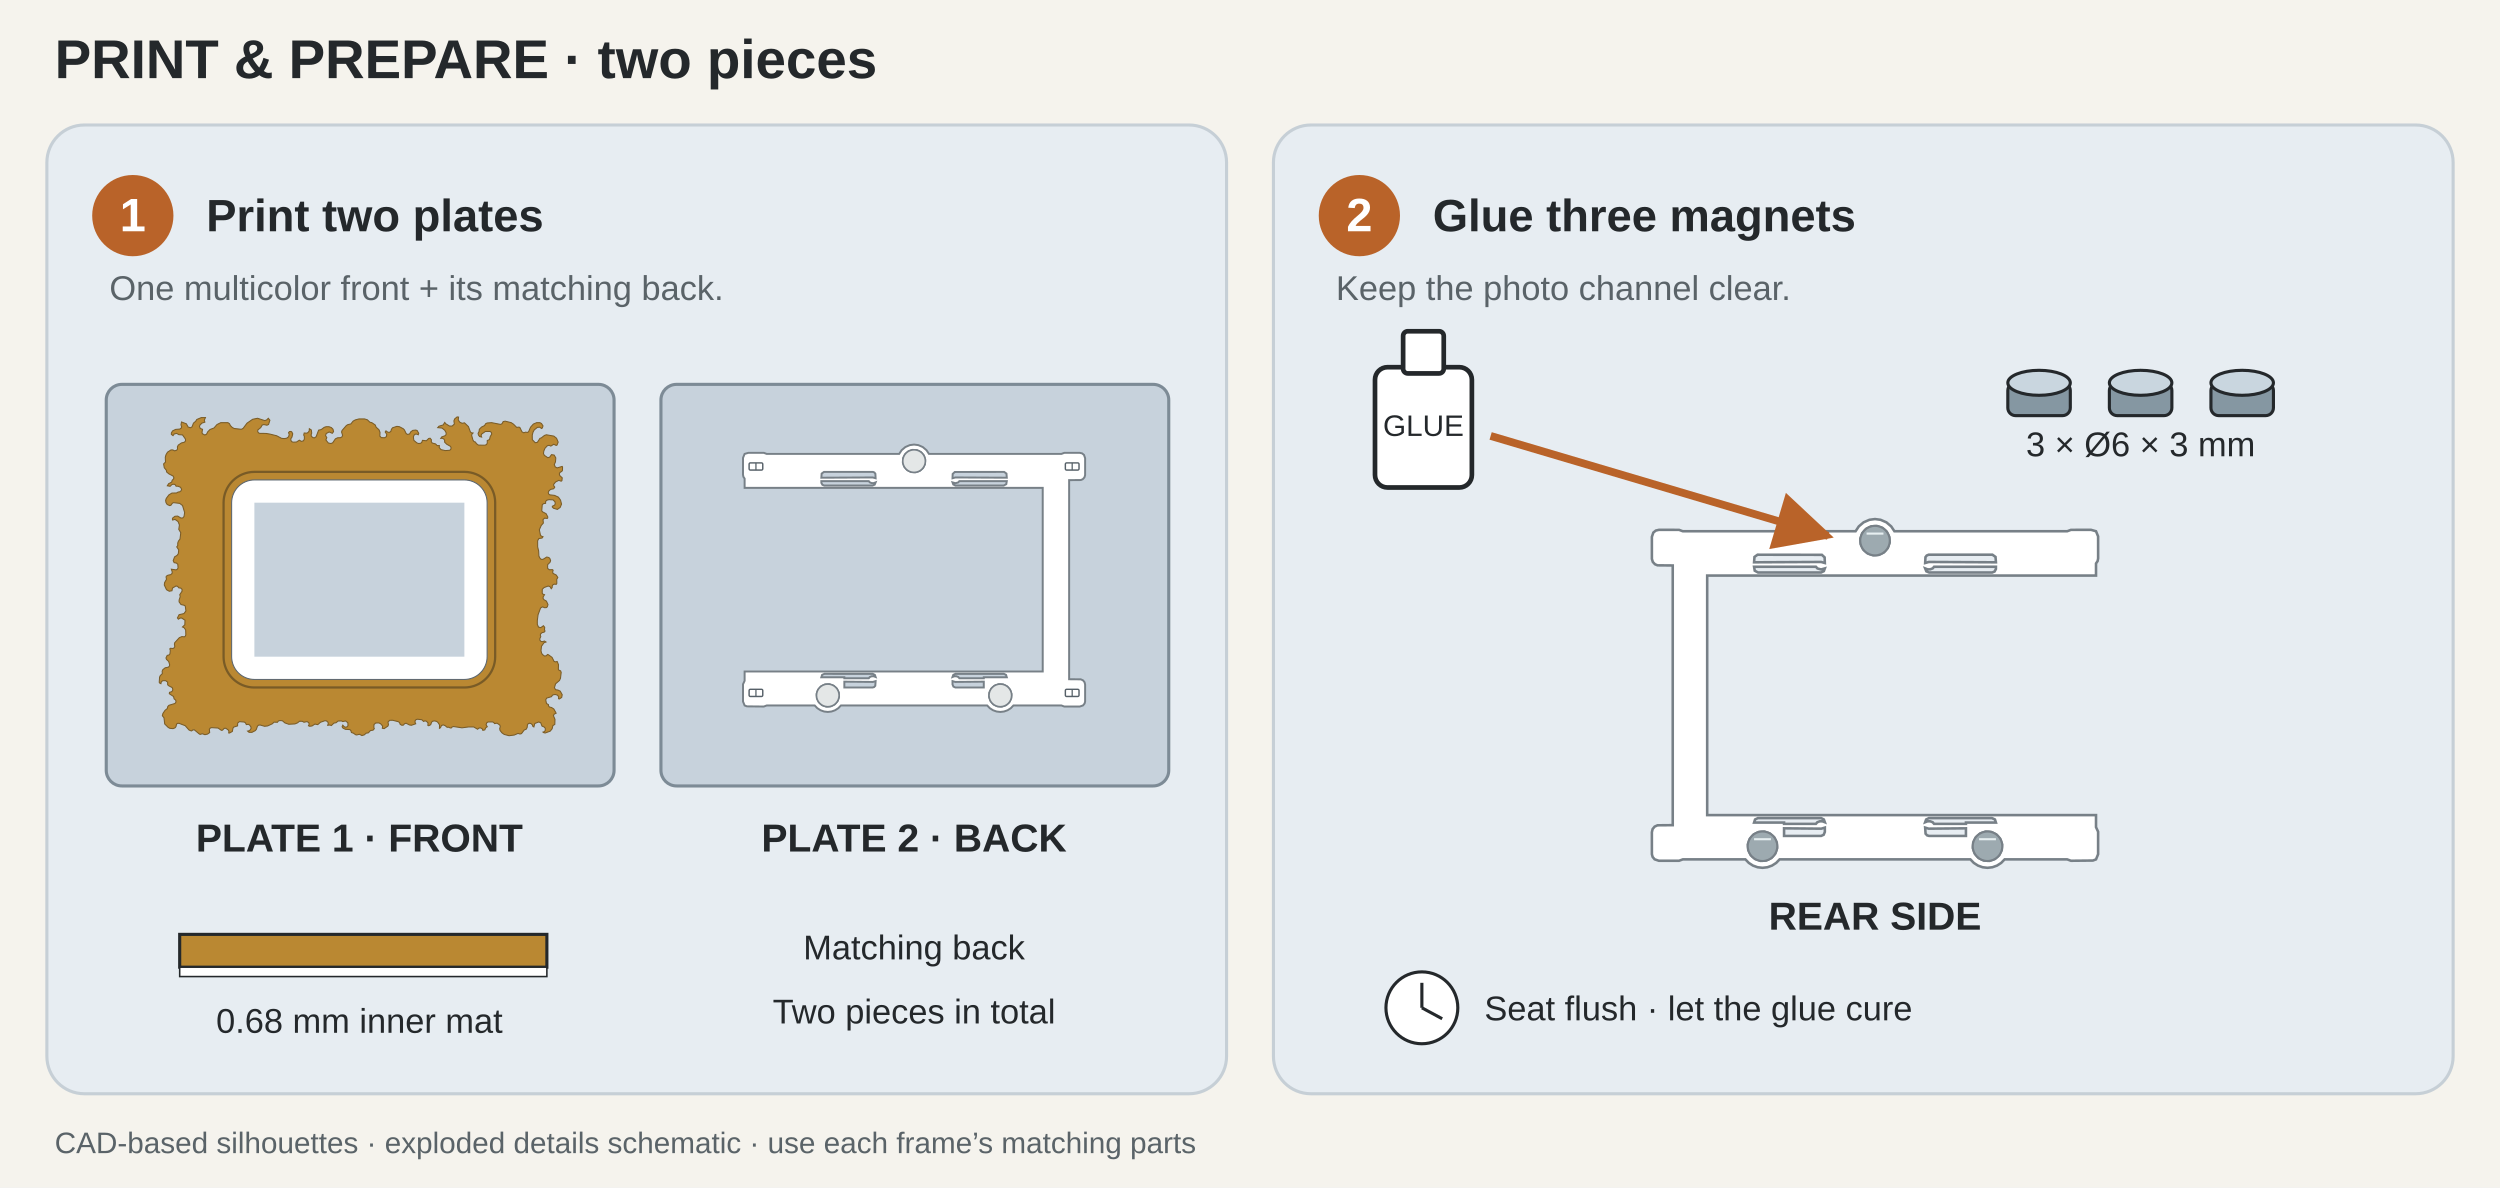
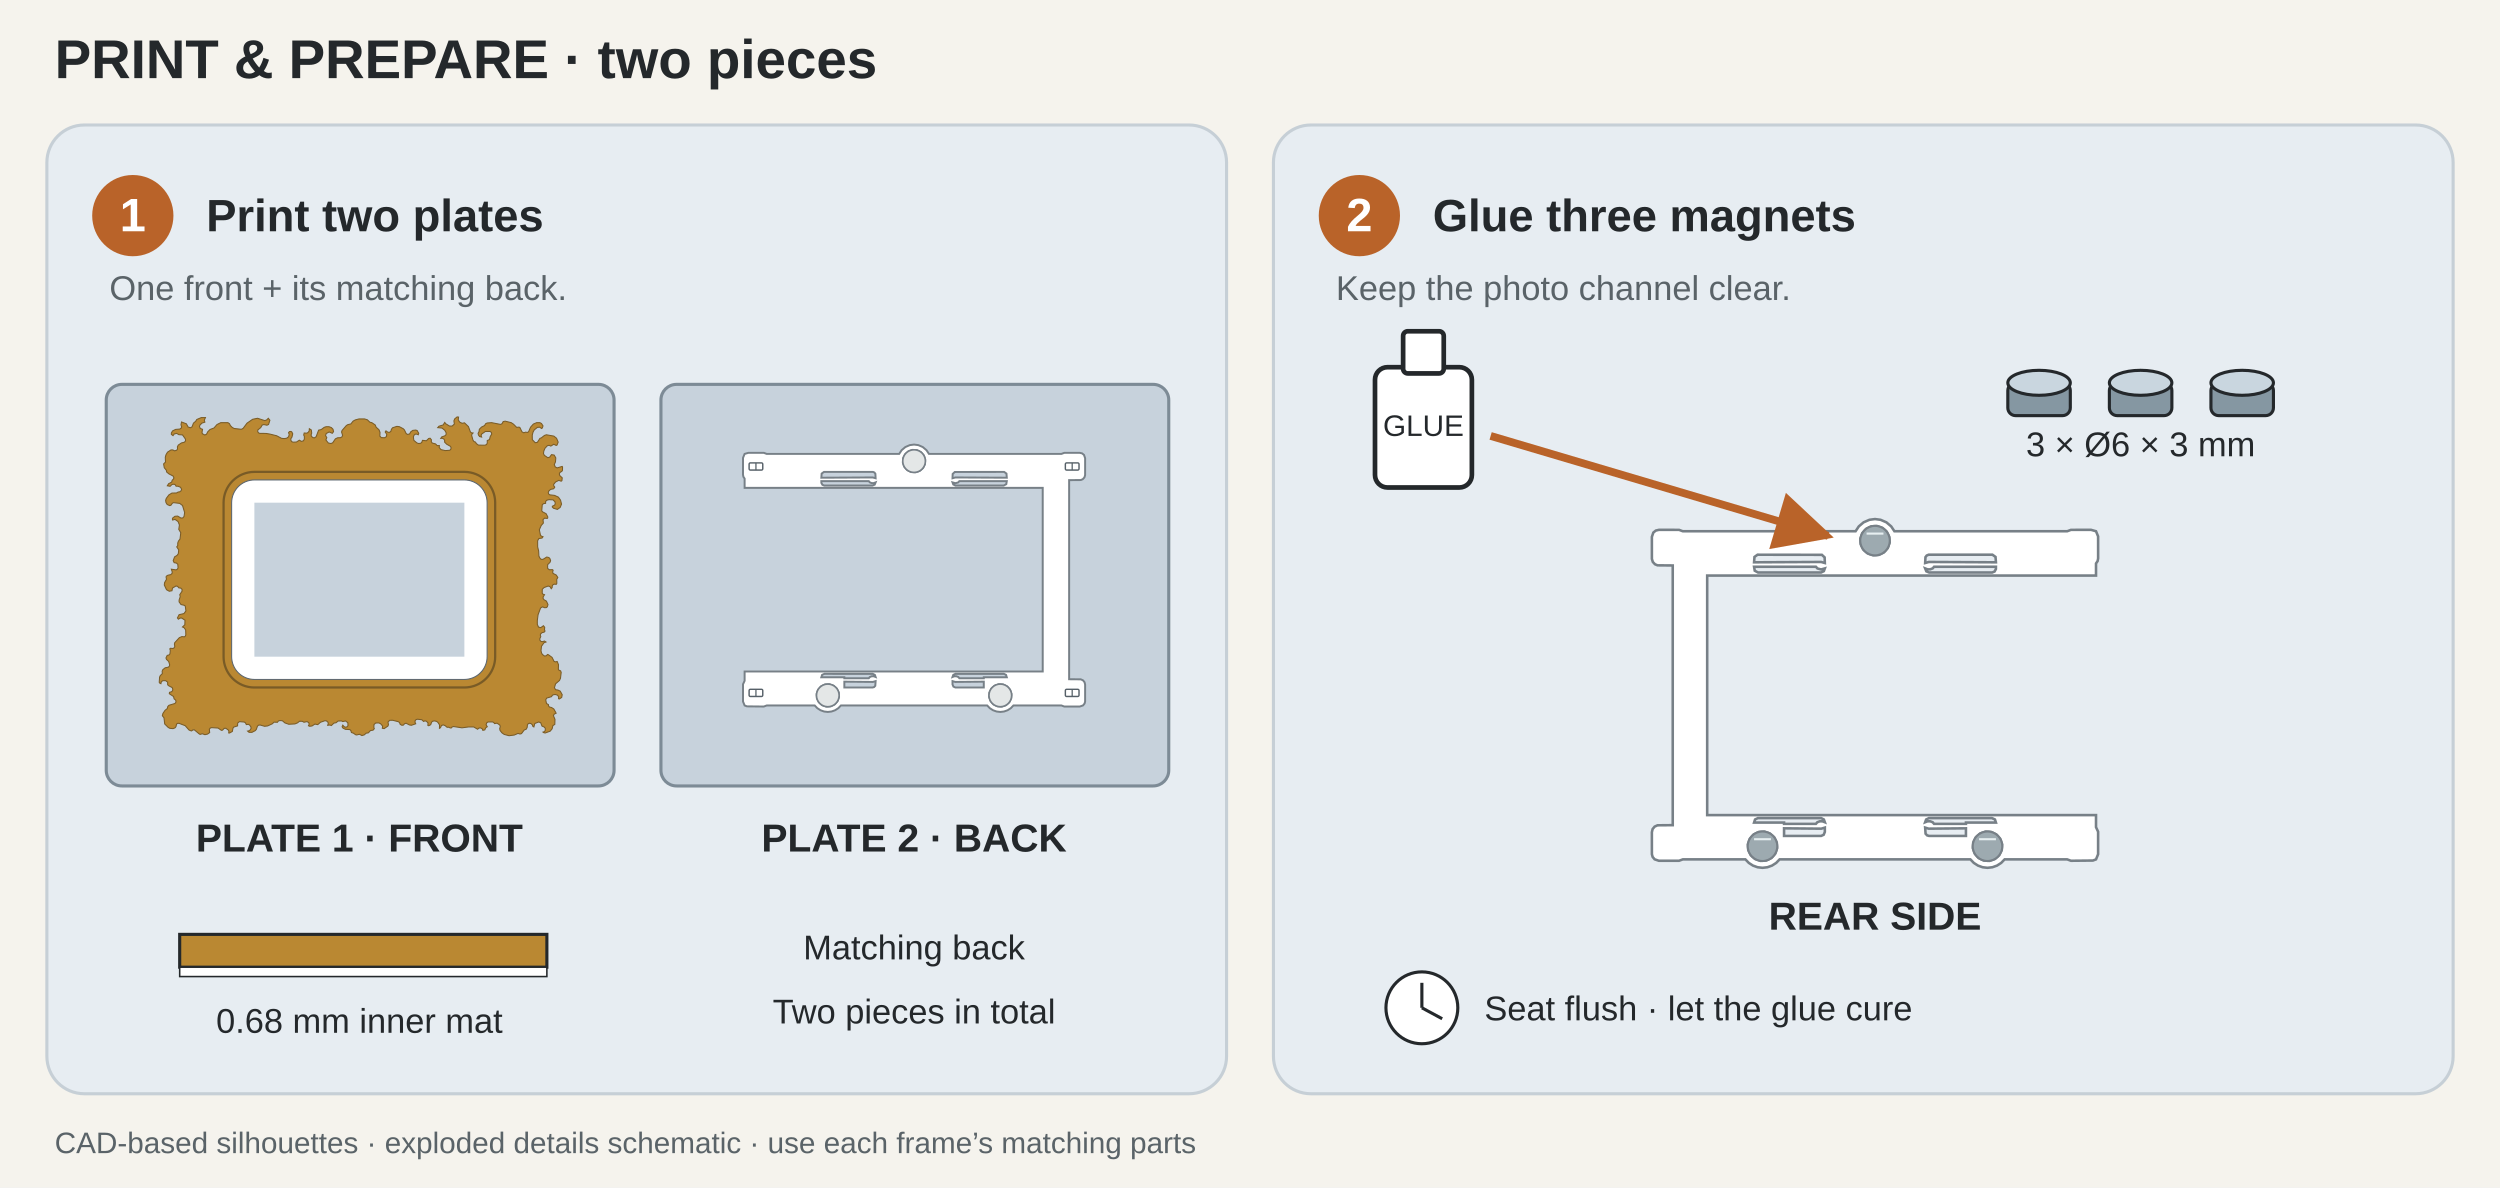
<svg xmlns="http://www.w3.org/2000/svg" width="1600" height="760" viewBox="0 0 1600 760" role="img">
  <defs>
    <marker id="arrow" viewBox="0 0 12 12" refX="10" refY="6" markerWidth="9" markerHeight="9" orient="auto-start-reverse">
      <path d="M1,1L11,6L1,11Z" fill="#b96329" />
    </marker>
    <clipPath id="landscape-aperture">
      <path d="M30.000,-22.000L30.000,22.000L-30.000,22.000L-30.000,-22.000Z" />
    </clipPath>
    <clipPath id="portrait-aperture">
      <path d="M-22.000,-30.000L22.000,-30.000L22.000,26.500L22.000,26.500L21.654,26.612L21.307,26.722L20.961,26.830L20.614,26.937L20.268,27.041L19.921,27.143L19.575,27.244L19.228,27.343L18.882,27.439L18.535,27.534L18.189,27.627L17.843,27.718L17.496,27.807L17.150,27.894L16.803,27.980L16.457,28.063L16.110,28.145L15.764,28.225L15.417,28.303L15.071,28.380L14.724,28.454L14.378,28.527L14.031,28.598L13.685,28.667L13.339,28.734L12.992,28.799L12.646,28.863L12.299,28.925L11.953,28.985L11.606,29.043L11.260,29.100L10.913,29.155L10.567,29.208L10.220,29.259L9.874,29.309L9.528,29.357L9.181,29.403L8.835,29.447L8.488,29.490L8.142,29.531L7.795,29.570L7.449,29.608L7.102,29.643L6.756,29.677L6.409,29.710L6.063,29.740L5.717,29.769L5.370,29.796L5.024,29.822L4.677,29.846L4.331,29.868L3.984,29.888L3.638,29.907L3.291,29.924L2.945,29.939L2.598,29.952L2.252,29.964L1.906,29.974L1.559,29.983L1.213,29.990L0.866,29.995L0.520,29.998L0.173,30.000L-0.173,30.000L-0.520,29.998L-0.866,29.995L-1.213,29.990L-1.559,29.983L-1.906,29.974L-2.252,29.964L-2.598,29.952L-2.945,29.939L-3.291,29.924L-3.638,29.907L-3.984,29.888L-4.331,29.868L-4.677,29.846L-5.024,29.822L-5.370,29.796L-5.717,29.769L-6.063,29.740L-6.409,29.710L-6.756,29.677L-7.102,29.643L-7.449,29.608L-7.795,29.570L-8.142,29.531L-8.488,29.490L-8.835,29.447L-9.181,29.403L-9.528,29.357L-9.874,29.309L-10.220,29.259L-10.567,29.208L-10.913,29.155L-11.260,29.100L-11.606,29.043L-11.953,28.985L-12.299,28.925L-12.646,28.863L-12.992,28.799L-13.339,28.734L-13.685,28.667L-14.031,28.598L-14.378,28.527L-14.724,28.454L-15.071,28.380L-15.417,28.303L-15.764,28.225L-16.110,28.145L-16.457,28.063L-16.803,27.980L-17.150,27.894L-17.496,27.807L-17.843,27.718L-18.189,27.627L-18.535,27.534L-18.882,27.439L-19.228,27.343L-19.575,27.244L-19.921,27.143L-20.268,27.041L-20.614,26.937L-20.961,26.830L-21.307,26.722L-21.654,26.612L-22.000,26.500L-22.000,26.500Z" />
    </clipPath>
    <style>text{font-family:Arial,Helvetica,sans-serif}.heading{font-size:35px;font-weight:700}.title{font-size:29px;font-weight:700}.step{font-size:30px;font-weight:700}.label{font-size:25px;font-weight:600}.small{font-size:22px}.tiny{font-size:19px}</style>
  </defs>
  <rect x="0" y="0" width="1600" height="760" rx="0" fill="#f5f3ed" stroke="none" stroke-width="2" />
  <text x="35" y="50" class="heading" text-anchor="start" fill="#24282b">PRINT &amp; PREPARE · two pieces</text>
  <g transform="translate(30,80)">
    <rect x="0" y="0" width="755" height="620" rx="24" fill="#e7edf2" stroke="#c6cfd6" stroke-width="2" />
    <circle cx="55" cy="58" r="26" fill="#b96329" stroke="none" stroke-width="2" />
    <text x="55" y="68" class="step" text-anchor="middle" fill="#fff">1</text>
    <text x="102" y="68" class="title" text-anchor="start" fill="#24282b">Print two plates</text>
-     <text x="40" y="112" class="small" text-anchor="start" fill="#5a6368">One multicolor front + its matching back.</text>
+     <text x="40" y="112" class="small" text-anchor="start" fill="#5a6368">One front + its matching back.</text>
    <rect x="38" y="166" width="325" height="257" rx="10" fill="#c7d2dc" stroke="#7d8b96" stroke-width="2" />
    <rect x="393" y="166" width="325" height="257" rx="10" fill="#c7d2dc" stroke="#7d8b96" stroke-width="2" />
    <g transform="translate(200,291) scale(2.24,-2.24)">
      <path d="M-55.621,-41.217L-55.826,-39.449L-56.294,-38.871L-56.129,-38.224L-55.520,-37.327L-54.886,-36.826L-54.728,-36.215L-54.399,-35.883L-52.728,-35.379L-52.478,-35.126L-52.386,-34.730L-52.531,-34.350L-52.928,-34.057L-53.092,-33.381L-54.301,-32.579L-54.254,-32.190L-53.649,-32.011L-53.375,-31.715L-53.311,-31.317L-53.472,-30.836L-54.598,-30.241L-54.776,-29.976L-54.779,-29.270L-55.369,-28.845L-56.172,-28.855L-56.587,-29.172L-56.707,-29.711L-57.038,-29.554L-57.183,-29.330L-57.087,-27.864L-56.883,-27.399L-56.291,-26.832L-56.348,-26.158L-56.164,-25.720L-55.499,-25.180L-54.547,-24.988L-54.245,-24.628L-54.213,-24.246L-54.490,-23.355L-55.105,-22.777L-55.259,-22.369L-54.900,-21.620L-54.442,-21.541L-54.126,-21.194L-54.019,-20.274L-54.151,-19.761L-53.992,-19.601L-53.228,-19.654L-52.896,-19.438L-52.734,-19.062L-52.851,-18.431L-52.762,-18.018L-51.453,-16.579L-50.706,-16.254L-49.997,-16.338L-49.719,-16.114L-49.584,-15.742L-49.636,-14.326L-50.119,-13.691L-50.540,-13.511L-49.870,-12.895L-49.823,-11.575L-50.774,-10.955L-51.196,-10.966L-51.721,-11.286L-51.986,-10.929L-51.512,-10.001L-50.119,-9.685L-49.560,-8.917L-49.738,-7.546L-50.074,-7.307L-50.959,-7.100L-51.506,-6.345L-51.506,-5.817L-51.183,-4.851L-51.313,-4.286L-50.655,-3.278L-50.676,-2.745L-51.018,-2.403L-51.584,-2.338L-51.945,-1.893L-52.404,-1.804L-53.395,-2.393L-53.549,-3.156L-54.317,-3.301L-55.104,-2.861L-55.738,-1.519L-55.653,-0.839L-55.103,0.131L-55.236,0.787L-55.105,1.031L-54.703,1.279L-53.880,1.444L-53.519,1.792L-53.458,2.199L-53.718,2.995L-52.374,2.799L-51.978,3.016L-51.802,3.392L-51.876,4.396L-52.259,4.742L-52.919,4.866L-53.194,5.435L-52.796,6.514L-52.072,6.957L-51.723,7.447L-51.624,8.513L-52.179,9.371L-51.889,9.761L-51.891,10.472L-51.700,11.015L-51.244,11.619L-51.031,13.429L-51.601,14.380L-51.416,15.638L-51.800,16.604L-52.661,17.217L-53.366,17.051L-53.430,17.363L-53.310,17.646L-52.677,18.116L-51.912,18.171L-50.996,17.613L-50.460,17.641L-50.102,18.040L-49.925,19.208L-50.528,21.181L-51.319,21.797L-53.113,22.017L-53.461,21.823L-53.820,21.286L-54.172,21.162L-54.906,21.477L-55.259,22.053L-55.354,22.667L-55.168,23.228L-54.427,24.226L-53.540,24.757L-52.264,24.767L-51.787,25.046L-51.331,25.099L-50.930,25.409L-50.790,25.857L-51.109,26.415L-51.810,26.697L-52.383,26.719L-52.585,27.100L-52.933,27.283L-53.521,27.211L-54.078,26.684L-54.872,26.831L-54.495,27.429L-53.629,27.878L-53.497,28.382L-53.061,28.823L-53.016,29.229L-53.269,29.646L-54.437,30.243L-55.064,30.775L-55.143,31.244L-55.747,32.003L-55.932,33.069L-55.396,33.599L-55.451,34.979L-55.260,35.677L-54.824,36.431L-53.825,37.074L-53.289,37.074L-52.802,36.814L-52.228,36.968L-51.957,37.312L-51.986,37.966L-51.746,38.451L-50.844,39.068L-49.983,39.284L-49.681,39.636L-49.696,40.177L-50.535,41.365L-51.584,41.440L-52.204,41.806L-52.909,41.626L-53.245,41.154L-53.717,41.513L-53.719,41.906L-53.377,42.500L-52.488,42.943L-51.334,43.026L-50.928,43.275L-50.778,43.672L-50.964,44.261L-50.817,45.058L-49.434,44.539L-48.921,43.605L-48.240,43.411L-47.799,43.679L-47.406,44.719L-46.764,45.269L-46.442,45.778L-45.178,46.309L-43.986,46.324L-44.300,45.580L-44.152,45.002L-44.972,44.746L-45.556,44.157L-45.696,43.774L-45.466,43.218L-44.809,42.964L-44.963,42.096L-44.859,41.701L-44.153,41.336L-43.675,41.552L-43.320,42.259L-42.662,42.919L-41.548,43.335L-40.667,44.336L-39.602,44.865L-37.567,44.867L-37.100,44.551L-36.877,44.054L-36.347,43.515L-35.781,43.199L-33.710,42.969L-33.207,43.242L-32.103,44.722L-30.492,45.832L-29.097,46.117L-27.006,45.446L-26.465,45.661L-26.023,46.117L-25.567,45.556L-25.947,44.348L-26.404,44.137L-27.305,44.322L-27.777,44.176L-28.187,43.453L-29.006,42.784L-29.064,42.372L-28.847,41.972L-28.470,41.795L-26.693,41.788L-25.540,41.596L-23.631,41.121L-22.240,40.385L-21.477,40.311L-20.802,40.409L-20.237,40.811L-20.047,41.478L-20.235,42.001L-19.981,42.314L-19.547,42.365L-19.300,42.208L-19.040,41.673L-19.270,40.727L-19.571,40.292L-19.583,39.836L-19.327,39.432L-18.927,39.288L-17.981,39.326L-17.143,39.862L-16.578,39.516L-16.000,39.667L-15.722,40.140L-15.720,40.959L-15.904,41.339L-15.760,41.915L-15.102,41.855L-14.719,42.007L-14.346,42.462L-14.293,43.134L-13.730,42.771L-13.619,41.872L-13.790,41.374L-13.719,40.987L-13.303,40.603L-12.855,40.513L-12.348,40.853L-11.646,42.725L-10.913,42.883L-10.044,43.528L-9.486,43.710L-8.702,43.712L-8.016,43.464L-7.534,42.984L-7.380,42.295L-7.740,41.828L-8.639,42.207L-9.478,41.761L-9.666,41.168L-9.304,40.591L-9.570,39.930L-8.867,39.042L-8.099,38.903L-7.610,39.119L-6.859,40.234L-6.228,40.542L-5.360,40.579L-4.963,40.809L-4.794,41.264L-5.085,42.193L-4.947,42.629L-3.719,44.047L-3.309,44.297L-2.428,44.500L-1.796,45.297L-1.185,45.644L-0.154,45.923L1.498,45.925L2.278,45.682L3.015,44.981L3.548,44.871L4.527,44.202L4.785,43.570L5.593,42.849L5.897,42.104L5.847,41.028L6.263,40.587L7.241,40.554L7.726,40.892L7.827,41.551L7.381,42.187L7.599,42.522L8.151,42.121L8.628,42.103L9.005,42.397L9.163,42.979L9.498,43.409L10.718,43.807L11.431,43.713L12.513,43.141L12.864,42.793L13.367,41.750L13.771,41.500L14.340,41.631L14.705,42.264L15.270,42.662L16.122,42.750L16.514,42.604L16.962,41.815L16.818,41.409L16.346,41.605L15.948,41.568L15.636,41.319L15.426,40.815L15.557,39.815L16.422,39.087L16.857,38.915L17.480,38.955L17.843,39.255L18.028,39.814L19.137,39.691L19.808,40.344L20.203,40.419L20.576,39.980L20.541,39.445L20.797,39.046L21.771,38.786L22.226,38.313L22.848,38.323L22.809,37.748L23.309,37.167L24.533,36.883L25.830,36.975L26.163,37.337L26.180,37.815L25.954,38.143L24.958,38.700L24.365,39.289L24.366,39.827L24.104,40.219L23.651,40.422L23.261,40.366L23.509,40.775L24.479,41.132L24.767,41.438L24.802,41.959L24.394,42.698L23.609,43.318L22.390,43.444L22.740,43.854L23.937,44.210L24.388,44.930L24.704,44.532L25.786,43.883L26.510,43.901L27.142,44.466L27.010,45.374L27.224,45.933L27.921,46.503L28.342,46.456L28.243,45.664L28.658,45.018L29.358,44.682L30.033,44.814L31.154,43.746L31.714,42.225L32.016,41.970L32.472,41.900L32.169,41.591L32.073,41.240L32.450,39.878L32.717,39.479L33.181,39.304L33.423,38.883L34.027,38.440L35.908,38.434L36.324,38.610L36.547,39.018L36.534,39.747L37.179,40.044L37.389,40.894L37.808,41.606L37.738,42.027L37.386,42.351L36.005,42.353L34.911,41.587L34.781,41.153L34.925,40.756L34.342,40.898L34.026,41.335L33.916,41.817L34.195,42.336L34.281,42.980L34.902,43.605L35.762,44.029L36.085,44.566L36.510,44.771L37.772,44.867L40.347,44.361L40.780,44.586L41.085,45.167L41.663,45.287L43.370,44.872L44.031,44.434L44.941,43.518L45.628,43.592L45.868,43.463L46.460,42.239L46.977,41.964L47.496,42.155L47.984,42.066L48.339,42.247L48.908,43.563L49.709,44.459L50.651,44.865L51.569,44.867L52.027,44.617L52.466,43.933L52.275,43.352L52.054,43.197L51.506,43.579L50.848,43.505L49.964,42.799L49.621,42.172L49.392,41.300L49.408,40.002L50.232,39.136L50.846,39.229L51.605,40.390L51.986,40.513L52.879,41.217L53.442,41.401L55.558,41.024L56.330,40.412L56.796,39.311L56.477,38.467L56.221,38.363L55.535,38.691L54.697,38.171L54.223,38.396L53.728,38.289L53.024,37.543L52.687,36.727L52.601,36.003L52.864,35.517L53.835,34.851L54.373,35.008L54.894,35.728L55.651,35.607L56.122,34.792L56.029,33.671L55.691,32.901L55.951,32.229L56.489,31.934L57.936,32.359L58.047,32.194L58.031,31.261L57.862,30.976L57.281,30.609L57.123,30.213L57.255,29.754L57.960,29.096L57.868,28.289L57.648,28.144L56.970,28.377L56.053,27.909L55.499,27.222L55.537,26.822L55.819,26.451L55.683,26.201L55.435,25.950L54.634,25.806L54.102,25.297L53.963,24.903L54.066,24.512L54.369,24.244L55.759,24.086L56.870,23.577L57.474,22.721L57.760,21.592L57.371,20.647L56.570,20.080L55.453,20.420L55.104,20.801L55.175,21.006L55.770,21.284L55.963,21.684L55.888,22.256L55.330,22.809L54.160,22.869L53.548,22.703L53.209,22.348L53.204,21.814L52.651,21.747L52.250,21.408L52.104,19.673L52.364,19.371L53.340,18.865L53.815,17.975L53.815,17.655L53.689,17.506L52.921,17.585L52.464,17.165L52.564,16.181L51.963,15.499L51.413,14.256L51.733,12.729L52.011,12.430L52.467,12.272L52.198,11.901L51.275,11.757L50.929,11.125L50.936,9.358L51.216,8.203L51.291,6.768L51.500,6.298L51.771,5.927L52.145,5.774L52.527,5.847L53.537,6.474L54.134,6.330L54.431,6.036L54.637,5.437L54.466,4.966L53.788,4.290L53.781,3.232L54.245,2.842L55.193,2.866L55.353,2.708L55.217,2.189L55.335,1.792L56.252,1.327L56.700,0.630L56.388,0.105L56.413,-1.041L56.260,-1.319L55.691,-1.272L55.325,-1.434L55.108,-1.770L55.072,-2.254L54.812,-2.576L54.458,-1.982L53.943,-1.811L52.778,-2.244L52.254,-2.737L52.238,-3.866L52.502,-4.175L52.893,-4.287L52.502,-4.918L52.499,-5.396L52.733,-5.717L53.444,-6.130L53.889,-7.120L53.696,-7.734L53.466,-7.964L52.965,-8.015L52.314,-7.762L51.765,-8.094L51.051,-10.023L50.834,-11.722L50.842,-12.786L51.185,-13.549L51.836,-13.700L52.587,-13.154L52.947,-13.609L52.891,-14.321L53.040,-14.685L52.791,-14.989L52.253,-15.109L51.817,-15.434L51.690,-15.827L51.831,-16.255L51.525,-16.926L51.597,-17.336L51.901,-17.639L52.297,-17.711L52.873,-17.527L53.310,-17.800L52.737,-18.028L52.039,-19.004L51.891,-20.277L52.045,-20.941L52.282,-21.351L52.882,-21.808L53.356,-21.762L53.779,-21.359L54.017,-21.451L55.055,-22.203L55.631,-23.343L56.052,-23.490L56.518,-23.376L56.892,-24.284L56.847,-25.594L57.092,-25.914L57.497,-26.046L57.662,-26.498L57.459,-28.155L57.175,-28.790L56.050,-29.756L55.725,-30.870L56.072,-31.437L56.725,-31.530L57.389,-31.849L57.951,-32.863L57.800,-33.647L57.110,-34.089L56.896,-33.995L56.950,-33.459L56.602,-32.987L56.006,-32.808L55.476,-32.859L55.112,-33.041L54.907,-33.418L53.550,-33.818L53.236,-34.301L53.456,-35.373L54.015,-35.693L54.054,-36.075L54.300,-36.384L54.909,-36.525L55.553,-36.942L56.219,-38.144L55.664,-38.409L55.437,-38.869L55.884,-39.900L55.840,-41.337L55.281,-41.703L55.071,-42.600L54.523,-43.277L53.075,-43.807L52.571,-43.663L52.458,-43.547L52.816,-43.433L53.114,-43.090L53.114,-42.453L52.784,-42.087L52.179,-41.829L51.802,-40.862L51.231,-40.654L50.113,-41.091L49.858,-42.075L49.574,-41.918L49.397,-41.426L49.017,-41.105L48.628,-41.010L48.262,-41.135L48.009,-41.463L47.952,-42.154L47.704,-42.685L47.075,-42.966L46.318,-43.978L45.903,-44.096L45.315,-43.920L44.255,-44.387L42.763,-44.578L41.370,-44.204L40.737,-43.760L40.190,-43.059L40.095,-42.571L40.262,-41.906L40.107,-41.517L39.322,-40.994L38.613,-41.115L38.409,-40.806L38.054,-40.643L36.792,-40.653L36.427,-40.824L36.202,-41.438L36.545,-42.015L36.139,-42.273L35.829,-42.920L35.273,-43.038L35.071,-42.574L34.560,-42.328L34.166,-42.402L33.771,-42.727L32.688,-42.083L31.158,-42.079L29.299,-42.323L26.890,-41.952L26.501,-42.076L26.263,-42.363L25.976,-42.365L25.493,-42.139L25.063,-42.173L24.513,-41.708L23.964,-41.486L23.456,-41.661L23.168,-42.300L22.877,-42.460L22.903,-41.492L22.445,-40.780L22.070,-40.489L21.459,-40.347L20.887,-40.450L20.620,-40.738L20.377,-41.435L19.821,-41.727L19.581,-41.656L19.610,-40.904L19.133,-40.433L18.733,-40.341L18.342,-40.497L17.833,-40.007L16.576,-39.864L16.167,-39.997L15.922,-40.319L15.897,-40.723L16.096,-41.169L14.871,-41.594L14.308,-41.507L13.347,-41.005L12.918,-41.141L12.573,-41.545L12.140,-41.595L11.664,-41.341L11.480,-40.830L11.162,-40.586L9.514,-40.162L8.675,-40.177L8.179,-40.667L8.304,-41.426L8.158,-41.819L7.082,-42.556L6.557,-42.456L6.645,-41.813L6.033,-41.128L5.554,-40.929L4.661,-40.947L4.181,-41.380L4.127,-42.176L4.263,-42.578L3.913,-42.988L3.171,-43.105L2.566,-43.758L1.921,-43.861L1.417,-44.328L0.723,-44.534L0.027,-44.164L-0.770,-44.363L-1.099,-44.291L-1.659,-43.869L-2.275,-43.662L-2.432,-43.105L-2.723,-42.830L-3.997,-42.750L-4.679,-42.412L-4.936,-42.030L-4.741,-41.561L-4.347,-41.998L-3.980,-42.153L-3.529,-42.049L-3.248,-41.699L-3.294,-40.871L-3.946,-40.359L-4.740,-40.532L-5.117,-40.355L-6.074,-40.385L-6.667,-40.869L-7.274,-40.978L-8.006,-41.671L-8.418,-41.524L-9.056,-41.595L-8.881,-41.143L-8.962,-40.736L-9.385,-40.355L-9.826,-40.288L-11.118,-40.736L-11.892,-41.410L-12.707,-41.251L-13.528,-41.795L-14.198,-41.884L-14.547,-41.733L-14.346,-41.330L-14.436,-40.883L-14.928,-40.547L-15.832,-40.728L-16.314,-40.462L-17.101,-40.449L-17.709,-40.921L-18.418,-41.209L-20.165,-41.307L-21.285,-40.914L-22.000,-40.296L-22.744,-40.250L-23.162,-40.387L-23.412,-40.737L-24.385,-40.702L-24.857,-41.160L-26.214,-41.787L-27.093,-41.884L-28.350,-41.519L-28.818,-41.569L-29.125,-41.849L-29.437,-42.759L-29.734,-43.122L-30.700,-43.616L-31.513,-43.616L-31.926,-43.259L-31.362,-43.125L-30.952,-42.533L-30.986,-42.060L-31.385,-41.499L-31.751,-41.329L-32.300,-41.402L-32.540,-40.900L-32.869,-40.678L-34.287,-40.555L-34.779,-40.971L-34.801,-41.768L-35.910,-42.122L-36.110,-42.418L-36.302,-43.367L-37.096,-43.807L-37.335,-43.785L-37.272,-43.369L-37.409,-42.993L-38.146,-42.451L-38.625,-42.477L-39.099,-42.989L-39.434,-43.038L-40.367,-42.389L-42.255,-42.271L-42.634,-42.410L-42.867,-42.723L-42.777,-43.682L-43.357,-44.105L-44.122,-44.289L-44.871,-44.017L-45.459,-44.192L-45.708,-44.108L-47.157,-42.896L-47.577,-42.920L-47.923,-43.206L-48.244,-43.136L-48.680,-42.943L-49.764,-41.713L-51.520,-41.038L-51.903,-41.046L-52.230,-41.249L-52.410,-42.001L-52.692,-42.342L-53.250,-42.556L-54.159,-42.466L-54.624,-42.211Z" fill="#ba8832" stroke="#795b26" stroke-width=".3" />
      <path d="M30.113,-30.797L30.000,-30.800L-30.000,-30.800L-30.113,-30.797L-30.750,-30.766L-30.975,-30.744L-31.606,-30.650L-31.827,-30.606L-32.446,-30.451L-32.662,-30.386L-33.262,-30.171L-33.471,-30.084L-34.047,-29.812L-34.247,-29.705L-34.794,-29.377L-34.981,-29.252L-35.494,-28.872L-35.668,-28.729L-36.141,-28.300L-36.300,-28.141L-36.729,-27.668L-36.872,-27.494L-37.252,-26.981L-37.377,-26.794L-37.705,-26.247L-37.812,-26.047L-38.084,-25.471L-38.171,-25.262L-38.386,-24.662L-38.451,-24.446L-38.606,-23.827L-38.650,-23.606L-38.744,-22.975L-38.766,-22.750L-38.797,-22.113L-38.800,-22.000L-38.800,22.000L-38.797,22.113L-38.766,22.750L-38.744,22.975L-38.650,23.606L-38.606,23.827L-38.451,24.446L-38.386,24.662L-38.171,25.262L-38.084,25.471L-37.812,26.047L-37.705,26.247L-37.377,26.794L-37.252,26.981L-36.872,27.494L-36.729,27.668L-36.300,28.141L-36.141,28.300L-35.668,28.729L-35.494,28.872L-34.981,29.252L-34.794,29.377L-34.247,29.705L-34.047,29.812L-33.471,30.084L-33.262,30.171L-32.662,30.386L-32.446,30.451L-31.827,30.606L-31.606,30.650L-30.975,30.744L-30.750,30.766L-30.113,30.797L-30.000,30.800L30.000,30.800L30.113,30.797L30.750,30.766L30.975,30.744L31.606,30.650L31.827,30.606L32.446,30.451L32.662,30.386L33.262,30.171L33.471,30.084L34.047,29.812L34.247,29.705L34.794,29.377L34.981,29.252L35.494,28.872L35.668,28.729L36.141,28.300L36.300,28.141L36.729,27.668L36.872,27.494L37.252,26.981L37.377,26.794L37.705,26.247L37.812,26.047L38.084,25.471L38.171,25.262L38.386,24.662L38.451,24.446L38.606,23.827L38.650,23.606L38.744,22.975L38.766,22.750L38.797,22.113L38.800,22.000L38.800,-22.000L38.797,-22.113L38.766,-22.750L38.744,-22.975L38.650,-23.606L38.606,-23.827L38.451,-24.446L38.386,-24.662L38.171,-25.262L38.084,-25.471L37.812,-26.047L37.705,-26.247L37.377,-26.794L37.252,-26.981L36.872,-27.494L36.729,-27.668L36.300,-28.141L36.141,-28.300L35.668,-28.729L35.494,-28.872L34.981,-29.252L34.794,-29.377L34.247,-29.705L34.047,-29.812L33.471,-30.084L33.262,-30.171L32.662,-30.386L32.446,-30.451L31.827,-30.606L31.606,-30.650L30.975,-30.744L30.750,-30.766Z" fill="none" stroke="#795b26" stroke-width=".65" />
      <path d="M30.000,-28.500L-30.000,-28.500L-30.637,-28.469L-31.268,-28.375L-31.887,-28.220L-32.487,-28.005L-33.064,-27.732L-33.611,-27.405L-34.124,-27.025L-34.596,-26.596L-35.025,-26.124L-35.405,-25.611L-35.732,-25.064L-36.005,-24.487L-36.220,-23.887L-36.375,-23.268L-36.469,-22.637L-36.500,-22.000L-36.500,22.000L-36.469,22.637L-36.375,23.268L-36.220,23.887L-36.005,24.487L-35.732,25.064L-35.405,25.611L-35.025,26.124L-34.596,26.596L-34.124,27.025L-33.611,27.405L-33.064,27.732L-32.487,28.005L-31.887,28.220L-31.268,28.375L-30.637,28.469L-30.000,28.500L30.000,28.500L30.637,28.469L31.268,28.375L31.887,28.220L32.487,28.005L33.064,27.732L33.611,27.405L34.124,27.025L34.596,26.596L35.025,26.124L35.405,25.611L35.732,25.064L36.005,24.487L36.220,23.887L36.375,23.268L36.469,22.637L36.500,22.000L36.500,-22.000L36.469,-22.637L36.375,-23.268L36.220,-23.887L36.005,-24.487L35.732,-25.064L35.405,-25.611L35.025,-26.124L34.596,-26.596L34.124,-27.025L33.611,-27.405L33.064,-27.732L32.487,-28.005L31.887,-28.220L31.268,-28.375L30.637,-28.469Z" fill="#fff" stroke="#59646e" stroke-width=".3" />
      <path d="M30.000,-22.000L30.000,22.000L-30.000,22.000L-30.000,-22.000Z" fill="#c7d2dc" />
    </g>
    <g transform="translate(555,291) scale(2.3,-2.3)">
      <path d="M-46.488,-35.249L-47.150,-35.000L-47.597,-33.898L-47.597,-29.102L-47.150,-28.129L-47.150,-25.550L35.800,-25.550L35.800,25.550L-47.150,25.550L-47.150,28.129L-47.486,28.626L-47.600,29.200L-47.597,33.898L-47.150,35.000L-46.100,35.300L-41.802,35.297L-41.001,35.000L-4.142,35.000L-3.458,36.033L-2.429,36.906L-1.191,37.443L0.000,37.600L1.191,37.443L2.429,36.906L3.458,36.033L4.142,35.000L41.001,35.000L41.802,35.297L46.100,35.300L46.763,35.145L47.290,34.713L47.600,33.800L47.597,29.102L47.399,28.450L46.933,27.953L46.393,27.729L43.150,27.700L43.150,-27.700L46.393,-27.729L47.013,-28.010L47.445,-28.537L47.600,-29.200L47.597,-33.898L47.445,-34.463L47.013,-34.990L46.100,-35.300L41.802,-35.297L41.001,-35.000L27.650,-35.000L26.918,-35.756L26.035,-36.326L25.045,-36.680L24.000,-36.800L22.955,-36.680L21.965,-36.326L21.082,-35.756L20.350,-35.000L-20.350,-35.000L-21.082,-35.756L-21.965,-36.326L-22.955,-36.680L-24.000,-36.800L-25.045,-36.680L-26.035,-36.326L-26.918,-35.756L-27.650,-35.000L-41.001,-35.000L-41.802,-35.297ZM20.877,-32.611L21.272,-33.775L22.082,-34.699L23.185,-35.243L24.411,-35.323L25.575,-34.928L26.499,-34.118L27.043,-33.015L27.123,-31.789L26.728,-30.625L25.918,-29.701L24.815,-29.157L23.589,-29.077L22.425,-29.472L21.501,-30.282L20.957,-31.385ZM11.330,29.971L10.745,29.423L10.700,28.224L11.500,28.450L25.800,28.375L25.712,29.526L25.061,29.993ZM11.494,-26.202L10.911,-26.490L10.700,-27.076L11.221,-26.874L11.779,-26.874L12.313,-27.084L12.603,-27.425L19.400,-27.425L19.400,-27.150L25.800,-27.150L25.589,-26.490L25.006,-26.202ZM12.272,27.057L11.500,26.850L10.700,27.076L10.911,26.490L11.494,26.202L24.950,26.200L25.657,26.578L25.800,27.425L12.603,27.425ZM10.700,-29.150L10.949,-29.751L11.494,-29.998L19.400,-30.000L19.400,-28.375L11.444,-28.449L10.700,-28.224ZM-1.575,35.728L-2.499,34.918L-3.043,33.815L-3.123,32.589L-2.728,31.425L-1.918,30.501L-0.815,29.957L0.411,29.877L1.575,30.272L2.499,31.082L3.043,32.185L3.123,33.411L2.728,34.575L1.918,35.499L0.815,36.043L-0.411,36.123ZM-25.793,26.939L-25.510,26.411L-25.006,26.202L-11.550,26.200L-10.949,26.449L-10.700,27.076L-11.221,26.874L-11.779,26.874L-12.313,27.084L-12.603,27.425L-25.800,27.425ZM-25.061,29.993L-25.712,29.526L-25.800,28.375L-11.500,28.450L-10.700,28.224L-10.765,29.475L-11.033,29.824L-11.439,29.993ZM-24.950,-26.200L-25.589,-26.490L-25.800,-27.150L-19.400,-27.150L-19.400,-27.425L-12.603,-27.425L-12.313,-27.084L-11.779,-26.874L-11.221,-26.874L-10.700,-27.076L-10.911,-26.490L-11.494,-26.202ZM-11.550,-30.000L-11.125,-29.886L-10.788,-29.526L-10.700,-28.224L-11.444,-28.449L-19.400,-28.375L-19.400,-30.000ZM-21.501,-30.282L-22.425,-29.472L-23.589,-29.077L-24.815,-29.157L-25.918,-29.701L-26.728,-30.625L-27.123,-31.789L-27.043,-33.015L-26.499,-34.118L-25.575,-34.928L-24.411,-35.323L-23.185,-35.243L-22.082,-34.699L-21.272,-33.775L-20.877,-32.611L-20.957,-31.385Z" fill="#fff" stroke="#778087" stroke-width=".55" fill-rule="evenodd" />
      <circle cx="0" cy="33" r="3.15" fill="#e4e7e7" stroke="#778087" stroke-width="0.45" />
      <circle cx="-24" cy="-32.2" r="3.15" fill="#e4e7e7" stroke="#778087" stroke-width="0.45" />
      <circle cx="24" cy="-32.2" r="3.15" fill="#e4e7e7" stroke="#778087" stroke-width="0.45" />
      <rect x="-45.9" y="-32.5" width="3.8" height="2" rx="0.35" fill="#fff" stroke="#566068" stroke-width="0.4" />
      <path d="M-44,-32.5L-44,-30.5" fill="none" stroke="#566068" stroke-width="0.35" stroke-dasharray="" />
      <rect x="-45.9" y="30.5" width="3.8" height="2" rx="0.35" fill="#fff" stroke="#566068" stroke-width="0.4" />
      <path d="M-44,30.5L-44,32.5" fill="none" stroke="#566068" stroke-width="0.35" stroke-dasharray="" />
      <rect x="42.1" y="-32.5" width="3.8" height="2" rx="0.35" fill="#fff" stroke="#566068" stroke-width="0.4" />
      <path d="M44,-32.5L44,-30.5" fill="none" stroke="#566068" stroke-width="0.35" stroke-dasharray="" />
      <rect x="42.1" y="30.5" width="3.8" height="2" rx="0.35" fill="#fff" stroke="#566068" stroke-width="0.4" />
      <path d="M44,30.5L44,32.5" fill="none" stroke="#566068" stroke-width="0.35" stroke-dasharray="" />
    </g>
    <text x="200" y="465" class="label" text-anchor="middle" fill="#24282b">PLATE 1 · FRONT</text>
    <text x="555" y="465" class="label" text-anchor="middle" fill="#24282b">PLATE 2 · BACK</text>
    <rect x="85" y="518" width="235" height="21" rx="0" fill="#ba8832" stroke="#24282b" stroke-width="2" />
    <rect x="85" y="539" width="235" height="6" rx="0" fill="#fff" stroke="#24282b" stroke-width="1" />
    <text x="200" y="581" class="small" text-anchor="middle" fill="#24282b">0.68 mm inner mat</text>
    <text x="555" y="534" class="small" text-anchor="middle" fill="#24282b">Matching back</text>
    <text x="555" y="575" class="small" text-anchor="middle" fill="#24282b">Two pieces in total</text>
  </g>
  <g transform="translate(815,80)">
    <rect x="0" y="0" width="755" height="620" rx="24" fill="#e7edf2" stroke="#c6cfd6" stroke-width="2" />
    <circle cx="55" cy="58" r="26" fill="#b96329" stroke="none" stroke-width="2" />
    <text x="55" y="68" class="step" text-anchor="middle" fill="#fff">2</text>
    <text x="102" y="68" class="title" text-anchor="start" fill="#24282b">Glue three magnets</text>
    <text x="40" y="112" class="small" text-anchor="start" fill="#5a6368">Keep the photo channel clear.</text>
    <g transform="translate(385,365) scale(-3.0,-3.0)">
      <path d="M-46.488,-35.249L-47.150,-35.000L-47.597,-33.898L-47.597,-29.102L-47.150,-28.129L-47.150,-25.550L35.800,-25.550L35.800,25.550L-47.150,25.550L-47.150,28.129L-47.486,28.626L-47.600,29.200L-47.597,33.898L-47.150,35.000L-46.100,35.300L-41.802,35.297L-41.001,35.000L-4.142,35.000L-3.458,36.033L-2.429,36.906L-1.191,37.443L0.000,37.600L1.191,37.443L2.429,36.906L3.458,36.033L4.142,35.000L41.001,35.000L41.802,35.297L46.100,35.300L46.763,35.145L47.290,34.713L47.600,33.800L47.597,29.102L47.399,28.450L46.933,27.953L46.393,27.729L43.150,27.700L43.150,-27.700L46.393,-27.729L47.013,-28.010L47.445,-28.537L47.600,-29.200L47.597,-33.898L47.445,-34.463L47.013,-34.990L46.100,-35.300L41.802,-35.297L41.001,-35.000L27.650,-35.000L26.918,-35.756L26.035,-36.326L25.045,-36.680L24.000,-36.800L22.955,-36.680L21.965,-36.326L21.082,-35.756L20.350,-35.000L-20.350,-35.000L-21.082,-35.756L-21.965,-36.326L-22.955,-36.680L-24.000,-36.800L-25.045,-36.680L-26.035,-36.326L-26.918,-35.756L-27.650,-35.000L-41.001,-35.000L-41.802,-35.297ZM20.877,-32.611L21.272,-33.775L22.082,-34.699L23.185,-35.243L24.411,-35.323L25.575,-34.928L26.499,-34.118L27.043,-33.015L27.123,-31.789L26.728,-30.625L25.918,-29.701L24.815,-29.157L23.589,-29.077L22.425,-29.472L21.501,-30.282L20.957,-31.385ZM11.330,29.971L10.745,29.423L10.700,28.224L11.500,28.450L25.800,28.375L25.712,29.526L25.061,29.993ZM11.494,-26.202L10.911,-26.490L10.700,-27.076L11.221,-26.874L11.779,-26.874L12.313,-27.084L12.603,-27.425L19.400,-27.425L19.400,-27.150L25.800,-27.150L25.589,-26.490L25.006,-26.202ZM12.272,27.057L11.500,26.850L10.700,27.076L10.911,26.490L11.494,26.202L24.950,26.200L25.657,26.578L25.800,27.425L12.603,27.425ZM10.700,-29.150L10.949,-29.751L11.494,-29.998L19.400,-30.000L19.400,-28.375L11.444,-28.449L10.700,-28.224ZM-1.575,35.728L-2.499,34.918L-3.043,33.815L-3.123,32.589L-2.728,31.425L-1.918,30.501L-0.815,29.957L0.411,29.877L1.575,30.272L2.499,31.082L3.043,32.185L3.123,33.411L2.728,34.575L1.918,35.499L0.815,36.043L-0.411,36.123ZM-25.793,26.939L-25.510,26.411L-25.006,26.202L-11.550,26.200L-10.949,26.449L-10.700,27.076L-11.221,26.874L-11.779,26.874L-12.313,27.084L-12.603,27.425L-25.800,27.425ZM-25.061,29.993L-25.712,29.526L-25.800,28.375L-11.500,28.450L-10.700,28.224L-10.765,29.475L-11.033,29.824L-11.439,29.993ZM-24.950,-26.200L-25.589,-26.490L-25.800,-27.150L-19.400,-27.150L-19.400,-27.425L-12.603,-27.425L-12.313,-27.084L-11.779,-26.874L-11.221,-26.874L-10.700,-27.076L-10.911,-26.490L-11.494,-26.202ZM-11.550,-30.000L-11.125,-29.886L-10.788,-29.526L-10.700,-28.224L-11.444,-28.449L-19.400,-28.375L-19.400,-30.000ZM-21.501,-30.282L-22.425,-29.472L-23.589,-29.077L-24.815,-29.157L-25.918,-29.701L-26.728,-30.625L-27.123,-31.789L-27.043,-33.015L-26.499,-34.118L-25.575,-34.928L-24.411,-35.323L-23.185,-35.243L-22.082,-34.699L-21.272,-33.775L-20.877,-32.611L-20.957,-31.385Z" fill="#fff" stroke="#778087" stroke-width=".55" fill-rule="evenodd" />
      <circle cx="0" cy="33" r="3.15" fill="#9daab0" stroke="#778087" stroke-width="0.45" />
      <path d="M-1.8,34.5L1.8,34.5" fill="none" stroke="#e7eff1" stroke-width="0.45" stroke-dasharray="" />
      <circle cx="-24" cy="-32.2" r="3.15" fill="#9daab0" stroke="#778087" stroke-width="0.45" />
      <path d="M-25.8,-30.7L-22.2,-30.7" fill="none" stroke="#e7eff1" stroke-width="0.45" stroke-dasharray="" />
      <circle cx="24" cy="-32.2" r="3.15" fill="#9daab0" stroke="#778087" stroke-width="0.45" />
      <path d="M22.2,-30.7L25.8,-30.7" fill="none" stroke="#e7eff1" stroke-width="0.45" stroke-dasharray="" />
    </g>
    <rect x="65" y="155" width="62" height="77" rx="8" fill="#fff" stroke="#24282b" stroke-width="3" />
    <rect x="83" y="132" width="26" height="27" rx="3" fill="#fff" stroke="#24282b" stroke-width="3" />
    <text x="96" y="199" class="tiny" text-anchor="middle" fill="#24282b">GLUE</text>
    <path d="M139,199L355,263" fill="none" stroke="#b96329" stroke-width="5" marker-end="url(#arrow)" />
    <rect x="470" y="165" width="40" height="21" rx="5" fill="#8597a2" stroke="#24282b" stroke-width="2" />
    <ellipse cx="490" cy="165" rx="20" ry="8" fill="#c9d6df" stroke="#24282b" stroke-width="2" />
    <rect x="535" y="165" width="40" height="21" rx="5" fill="#8597a2" stroke="#24282b" stroke-width="2" />
    <ellipse cx="555" cy="165" rx="20" ry="8" fill="#c9d6df" stroke="#24282b" stroke-width="2" />
    <rect x="600" y="165" width="40" height="21" rx="5" fill="#8597a2" stroke="#24282b" stroke-width="2" />
    <ellipse cx="620" cy="165" rx="20" ry="8" fill="#c9d6df" stroke="#24282b" stroke-width="2" />
    <text x="555" y="212" class="small" text-anchor="middle" fill="#24282b">3 × Ø6 × 3 mm</text>
    <text x="385" y="515" class="label" text-anchor="middle" fill="#24282b">REAR SIDE</text>
    <circle cx="95" cy="565" r="23" fill="#fff" stroke="#24282b" stroke-width="2" />
    <path d="M95,565L95,549" fill="none" stroke="#24282b" stroke-width="2" stroke-dasharray="" />
    <path d="M95,565L108,572" fill="none" stroke="#24282b" stroke-width="2" stroke-dasharray="" />
    <text x="135" y="573" class="small" text-anchor="start" fill="#24282b">Seat flush · let the glue cure</text>
  </g>
  <text x="35" y="738" class="tiny" text-anchor="start" fill="#5a6368">CAD-based silhouettes · exploded details schematic · use each frame’s matching parts</text>
</svg>
